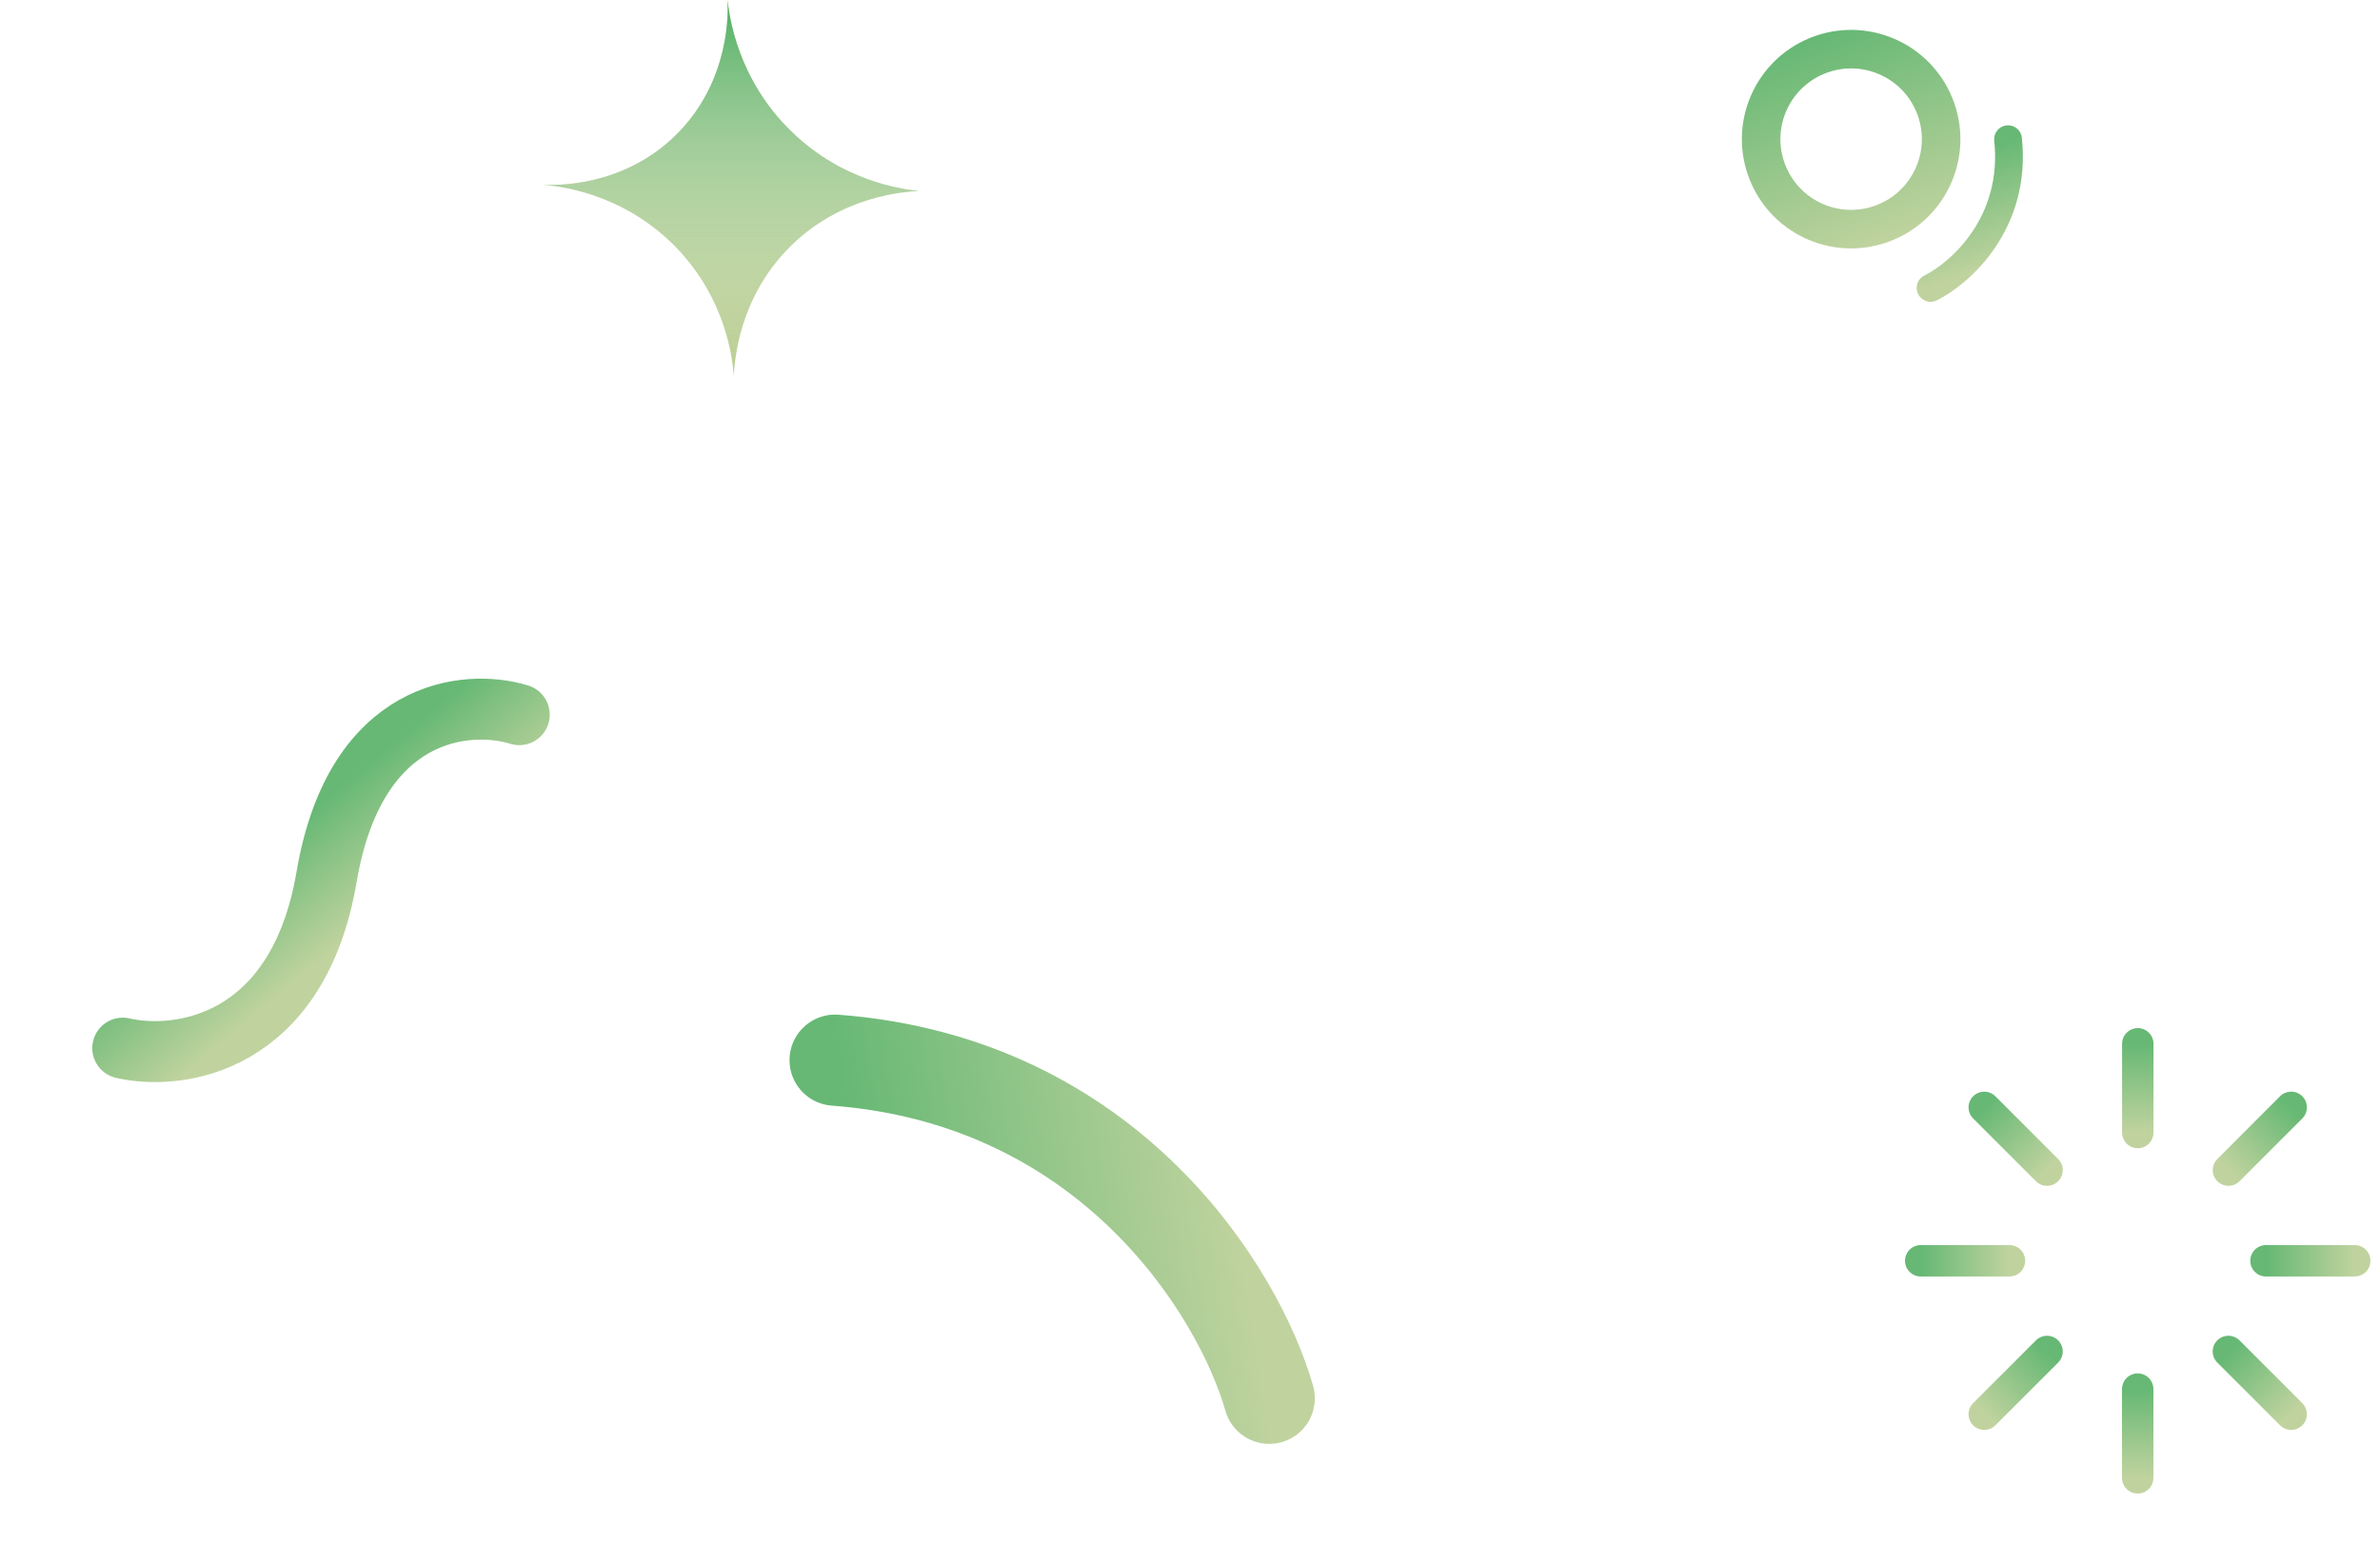
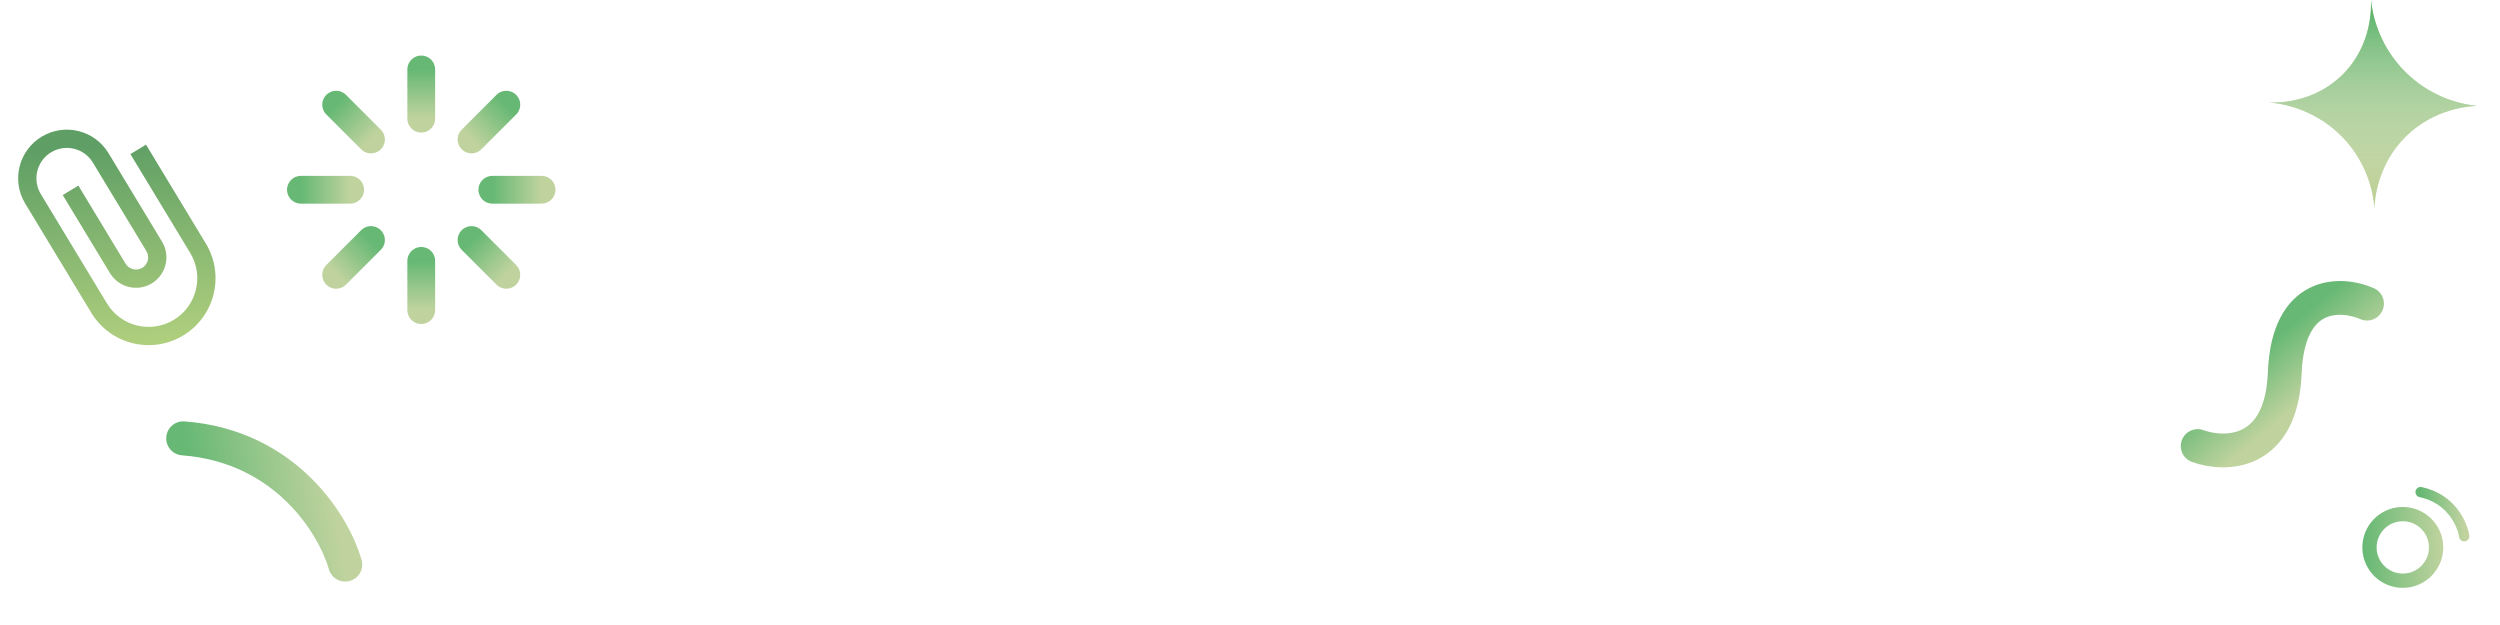
- <svg xmlns="http://www.w3.org/2000/svg" width="57" height="37" viewBox="0 0 57 37" fill="none">
-   <circle cx="44.334" cy="3.333" r="2.155" transform="rotate(-19.2807 44.3335 3.33347)" stroke="url(#paint0_linear)" stroke-width="0.923" />
-   <path d="M46.237 6.896C46.945 6.546 48.307 5.345 48.092 3.334" stroke="url(#paint1_linear)" stroke-width="0.665" stroke-linecap="round" />
-   <path d="M30.398 33.491C29.69 30.999 26.619 25.891 20 25.392" stroke="url(#paint2_linear)" stroke-width="2.183" stroke-linecap="round" />
-   <path d="M2.94 25.104C4.282 25.414 7.137 25.028 7.823 20.996C8.509 16.965 11.184 16.73 12.436 17.117" stroke="url(#paint3_linear)" stroke-width="1.46" stroke-linecap="round" />
-   <path d="M17.574 9C17.549 8.636 17.401 7.145 16.156 5.887C14.886 4.605 13.357 4.451 13 4.426C13.271 4.438 14.905 4.5 16.193 3.23C17.5 1.936 17.438 0.265 17.426 0C17.463 0.382 17.66 1.905 18.967 3.162C20.188 4.346 21.599 4.531 22 4.574C21.624 4.592 20.169 4.697 18.961 5.868C17.691 7.101 17.593 8.649 17.574 9Z" fill="#B9CD90" />
-   <path d="M17.574 9C17.549 8.636 17.401 7.145 16.156 5.887C14.886 4.605 13.357 4.451 13 4.426C13.271 4.438 14.905 4.5 16.193 3.23C17.5 1.936 17.438 0.265 17.426 0C17.463 0.382 17.66 1.905 18.967 3.162C20.188 4.346 21.599 4.531 22 4.574C21.624 4.592 20.169 4.697 18.961 5.868C17.691 7.101 17.593 8.649 17.574 9Z" fill="url(#paint4_linear)" />
-   <path d="M51.199 25L51.199 27.126" stroke="url(#paint5_linear)" stroke-width="0.752" stroke-linecap="round" />
-   <path d="M51.197 33.27L51.197 35.396" stroke="url(#paint6_linear)" stroke-width="0.752" stroke-linecap="round" />
-   <path d="M46 30.197L48.126 30.197" stroke="url(#paint7_linear)" stroke-width="0.752" stroke-linecap="round" />
-   <path d="M54.269 30.197L56.395 30.197" stroke="url(#paint8_linear)" stroke-width="0.752" stroke-linecap="round" />
-   <path d="M47.522 26.522L49.026 28.026" stroke="url(#paint9_linear)" stroke-width="0.752" stroke-linecap="round" />
-   <path d="M53.369 32.369L54.873 33.872" stroke="url(#paint10_linear)" stroke-width="0.752" stroke-linecap="round" />
-   <path d="M54.873 26.522L53.37 28.026" stroke="url(#paint11_linear)" stroke-width="0.752" stroke-linecap="round" />
-   <path d="M49.026 32.369L47.522 33.872" stroke="url(#paint12_linear)" stroke-width="0.752" stroke-linecap="round" />
+ <svg xmlns="http://www.w3.org/2000/svg" width="108" height="27" viewBox="0 0 108 27" fill="none">
+   <circle cx="103.801" cy="23.648" r="1.439" transform="rotate(-91.4511 103.801 23.648)" stroke="url(#paint0_linear)" stroke-width="0.617" />
+   <path d="M106.454 23.166C106.377 22.645 105.892 21.533 104.57 21.259" stroke="url(#paint1_linear)" stroke-width="0.444" stroke-linecap="round" />
+   <path d="M14.914 24.389C14.438 22.712 12.37 19.273 7.915 18.937" stroke="url(#paint2_linear)" stroke-width="1.47" stroke-linecap="round" />
+   <path d="M94.94 19.269C96.136 19.702 98.564 19.676 98.702 16.105C98.84 12.535 101.128 12.626 102.255 13.117" stroke="url(#paint3_linear)" stroke-width="1.46" stroke-linecap="round" />
+   <path d="M102.574 9C102.549 8.636 102.401 7.145 101.156 5.887C99.886 4.605 98.358 4.451 98 4.426C98.271 4.438 99.905 4.5 101.193 3.23C102.5 1.936 102.438 0.265 102.426 0C102.463 0.382 102.66 1.905 103.967 3.162C105.188 4.346 106.599 4.531 107 4.574C106.624 4.593 105.169 4.697 103.961 5.869C102.691 7.101 102.593 8.649 102.574 9Z" fill="#B9CD90" />
+   <path d="M102.574 9C102.549 8.636 102.401 7.145 101.156 5.887C99.886 4.605 98.358 4.451 98 4.426C98.271 4.438 99.905 4.5 101.193 3.23C102.5 1.936 102.438 0.265 102.426 0C102.463 0.382 102.66 1.905 103.967 3.162C105.188 4.346 106.599 4.531 107 4.574C106.624 4.593 105.169 4.697 103.961 5.869C102.691 7.101 102.593 8.649 102.574 9Z" fill="url(#paint4_linear)" />
+   <path d="M18.198 3L18.198 5.126" stroke="url(#paint5_linear)" stroke-width="1.2" stroke-linecap="round" />
+   <path d="M18.198 11.27L18.198 13.396" stroke="url(#paint6_linear)" stroke-width="1.2" stroke-linecap="round" />
+   <path d="M13 8.197L15.126 8.197" stroke="url(#paint7_linear)" stroke-width="1.2" stroke-linecap="round" />
+   <path d="M21.269 8.197L23.395 8.197" stroke="url(#paint8_linear)" stroke-width="1.2" stroke-linecap="round" />
+   <path d="M14.522 4.522L16.026 6.026" stroke="url(#paint9_linear)" stroke-width="1.2" stroke-linecap="round" />
+   <path d="M20.369 10.369L21.873 11.872" stroke="url(#paint10_linear)" stroke-width="1.2" stroke-linecap="round" />
+   <path d="M21.873 4.522L20.37 6.025" stroke="url(#paint11_linear)" stroke-width="1.2" stroke-linecap="round" />
+   <path d="M16.026 10.369L14.522 11.872" stroke="url(#paint12_linear)" stroke-width="1.2" stroke-linecap="round" />
+   <path d="M8.893 10.522C9.72 11.889 9.281 13.666 7.916 14.492C6.551 15.318 4.773 14.882 3.946 13.515L1.088 8.792C0.487 7.798 0.805 6.506 1.799 5.905C2.793 5.303 4.085 5.622 4.687 6.616L7 10.439C7.375 11.059 7.176 11.868 6.556 12.243C5.935 12.619 5.126 12.42 4.751 11.799L2.71 8.426L3.385 8.018L5.425 11.391C5.575 11.638 5.898 11.72 6.147 11.569C6.397 11.418 6.475 11.094 6.325 10.847L4.012 7.024C3.637 6.403 2.828 6.204 2.207 6.58C1.587 6.955 1.388 7.764 1.763 8.384L4.62 13.107C5.222 14.101 6.514 14.419 7.508 13.818C8.502 13.216 8.82 11.924 8.219 10.93L5.633 6.657L6.308 6.249L8.893 10.522Z" fill="url(#paint13_linear)" />
  <defs>
-     <linearGradient id="paint0_linear" x1="44.334" y1="0.717" x2="44.334" y2="5.95" gradientUnits="userSpaceOnUse">
+     <linearGradient id="paint0_linear" x1="103.801" y1="21.901" x2="103.801" y2="25.395" gradientUnits="userSpaceOnUse">
      <stop stop-color="#66B874" />
      <stop offset="1" stop-color="#C0D39F" />
    </linearGradient>
-     <linearGradient id="paint1_linear" x1="46.711" y1="3.817" x2="47.619" y2="6.412" gradientUnits="userSpaceOnUse">
+     <linearGradient id="paint1_linear" x1="104.594" y1="22.236" x2="106.43" y2="22.189" gradientUnits="userSpaceOnUse">
      <stop stop-color="#66B874" />
      <stop offset="1" stop-color="#C0D39F" />
    </linearGradient>
-     <linearGradient id="paint2_linear" x1="20.741" y1="30.138" x2="29.657" y2="28.746" gradientUnits="userSpaceOnUse">
+     <linearGradient id="paint2_linear" x1="8.414" y1="22.132" x2="14.415" y2="21.195" gradientUnits="userSpaceOnUse">
      <stop stop-color="#66B874" />
      <stop offset="1" stop-color="#C0D39F" />
    </linearGradient>
-     <linearGradient id="paint3_linear" x1="6.748" y1="19.993" x2="8.627" y2="22.228" gradientUnits="userSpaceOnUse">
+     <linearGradient id="paint3_linear" x1="97.658" y1="15.076" x2="99.537" y2="17.311" gradientUnits="userSpaceOnUse">
      <stop stop-color="#66B874" />
      <stop offset="1" stop-color="#C0D39F" />
    </linearGradient>
-     <linearGradient id="paint4_linear" x1="17.5" y1="0" x2="17.5" y2="9" gradientUnits="userSpaceOnUse">
+     <linearGradient id="paint4_linear" x1="102.5" y1="0" x2="102.5" y2="9" gradientUnits="userSpaceOnUse">
      <stop stop-color="#4EAE63" />
      <stop offset="1" stop-color="#FEFEFF" stop-opacity="0.01" />
      <stop offset="1" stop-color="#FEFEFF" stop-opacity="0.01" />
      <stop offset="1" stop-color="#F5F5F5" stop-opacity="0" />
    </linearGradient>
-     <linearGradient id="paint5_linear" x1="51.699" y1="25" x2="51.699" y2="27.126" gradientUnits="userSpaceOnUse">
+     <linearGradient id="paint5_linear" x1="18.698" y1="3" x2="18.698" y2="5.126" gradientUnits="userSpaceOnUse">
      <stop stop-color="#66B874" />
      <stop offset="1" stop-color="#C0D39F" />
    </linearGradient>
-     <linearGradient id="paint6_linear" x1="51.697" y1="33.27" x2="51.697" y2="35.396" gradientUnits="userSpaceOnUse">
+     <linearGradient id="paint6_linear" x1="18.698" y1="11.27" x2="18.698" y2="13.396" gradientUnits="userSpaceOnUse">
      <stop stop-color="#66B874" />
      <stop offset="1" stop-color="#C0D39F" />
    </linearGradient>
-     <linearGradient id="paint7_linear" x1="46" y1="29.697" x2="48.126" y2="29.697" gradientUnits="userSpaceOnUse">
+     <linearGradient id="paint7_linear" x1="13" y1="7.697" x2="15.126" y2="7.697" gradientUnits="userSpaceOnUse">
      <stop stop-color="#66B874" />
      <stop offset="1" stop-color="#C0D39F" />
    </linearGradient>
-     <linearGradient id="paint8_linear" x1="54.269" y1="29.697" x2="56.395" y2="29.697" gradientUnits="userSpaceOnUse">
+     <linearGradient id="paint8_linear" x1="21.269" y1="7.697" x2="23.395" y2="7.697" gradientUnits="userSpaceOnUse">
      <stop stop-color="#66B874" />
      <stop offset="1" stop-color="#C0D39F" />
    </linearGradient>
-     <linearGradient id="paint9_linear" x1="47.876" y1="26.169" x2="49.379" y2="27.672" gradientUnits="userSpaceOnUse">
+     <linearGradient id="paint9_linear" x1="14.876" y1="4.169" x2="16.379" y2="5.672" gradientUnits="userSpaceOnUse">
      <stop stop-color="#66B874" />
      <stop offset="1" stop-color="#C0D39F" />
    </linearGradient>
-     <linearGradient id="paint10_linear" x1="53.723" y1="32.015" x2="55.226" y2="33.519" gradientUnits="userSpaceOnUse">
+     <linearGradient id="paint10_linear" x1="20.723" y1="10.015" x2="22.226" y2="11.519" gradientUnits="userSpaceOnUse">
      <stop stop-color="#66B874" />
      <stop offset="1" stop-color="#C0D39F" />
    </linearGradient>
-     <linearGradient id="paint11_linear" x1="55.227" y1="26.875" x2="53.723" y2="28.379" gradientUnits="userSpaceOnUse">
+     <linearGradient id="paint11_linear" x1="22.227" y1="4.876" x2="20.723" y2="6.379" gradientUnits="userSpaceOnUse">
      <stop stop-color="#66B874" />
      <stop offset="1" stop-color="#C0D39F" />
    </linearGradient>
-     <linearGradient id="paint12_linear" x1="49.379" y1="32.722" x2="47.876" y2="34.226" gradientUnits="userSpaceOnUse">
+     <linearGradient id="paint12_linear" x1="16.379" y1="10.722" x2="14.876" y2="12.226" gradientUnits="userSpaceOnUse">
      <stop stop-color="#66B874" />
      <stop offset="1" stop-color="#C0D39F" />
    </linearGradient>
+     <linearGradient id="paint13_linear" x1="4.406" y1="6.315" x2="5.195" y2="15.12" gradientUnits="userSpaceOnUse">
+       <stop stop-color="#5F9F65" />
+       <stop offset="1" stop-color="#B1D07E" />
+     </linearGradient>
  </defs>
</svg>
